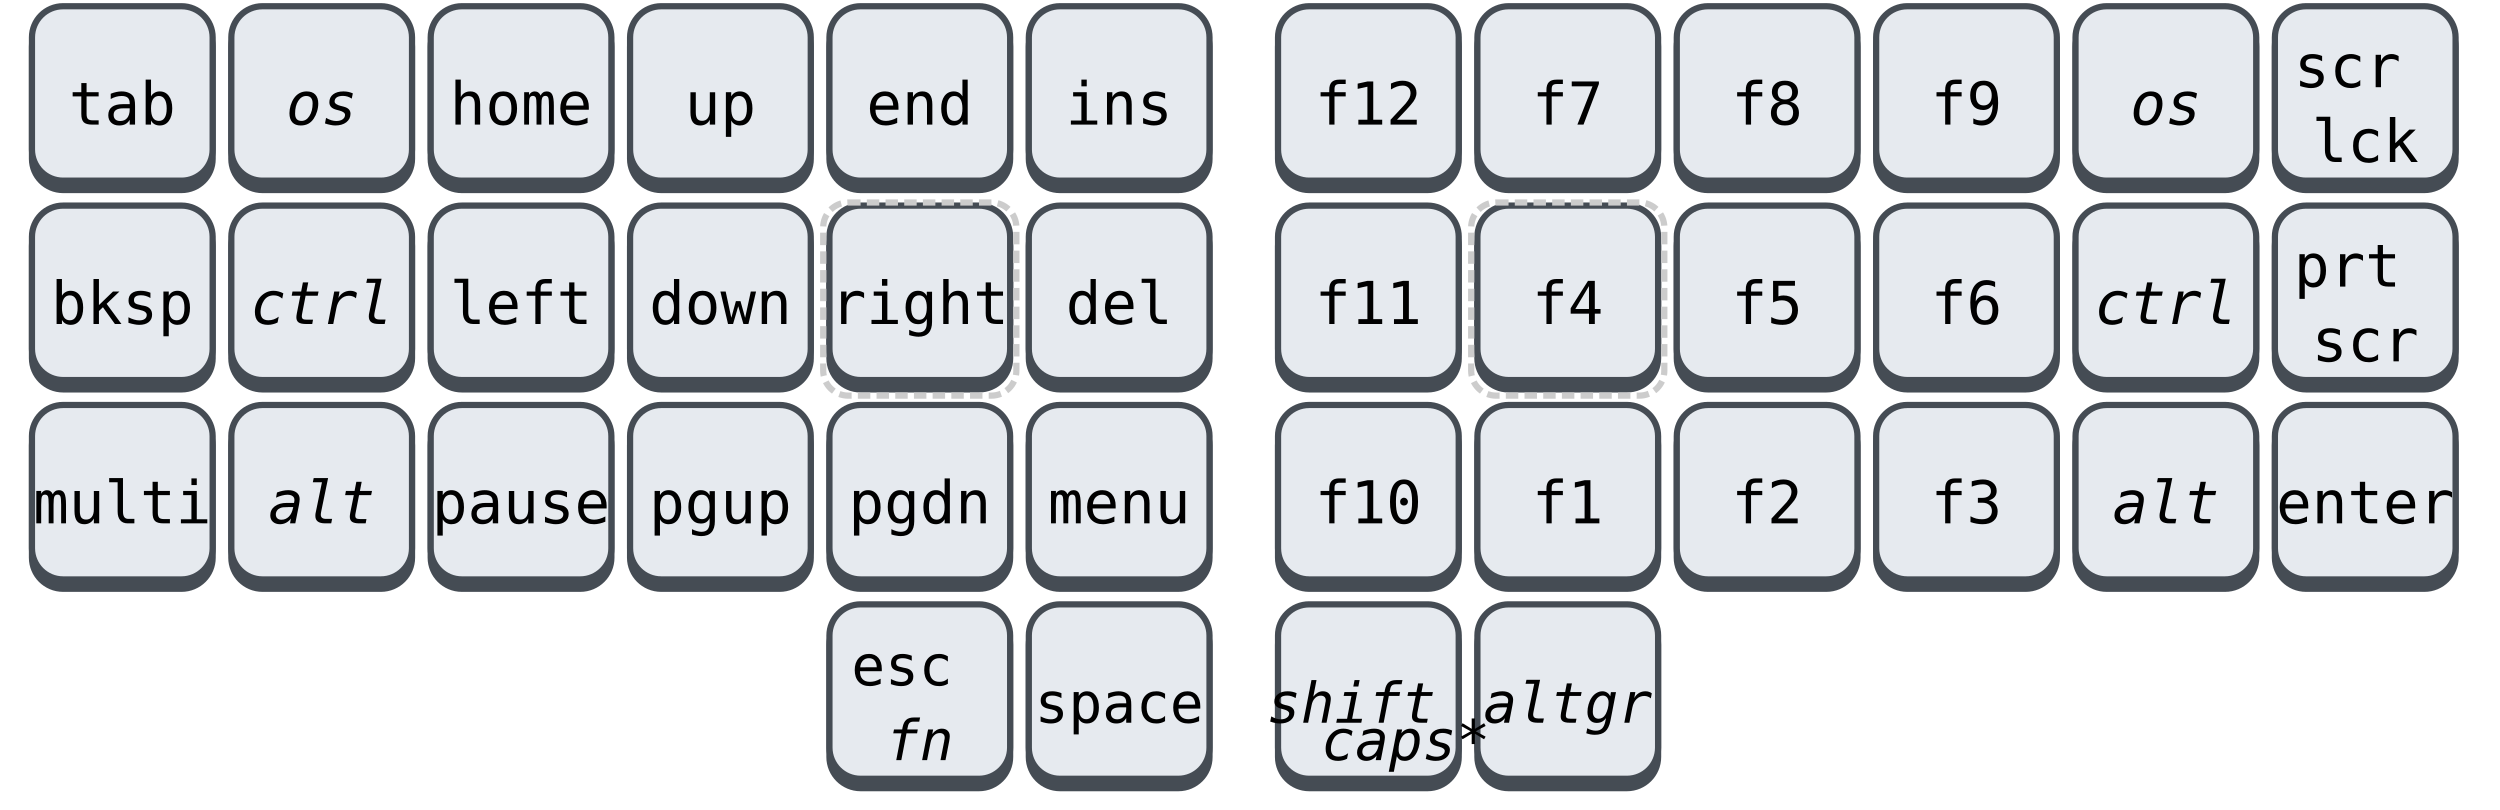
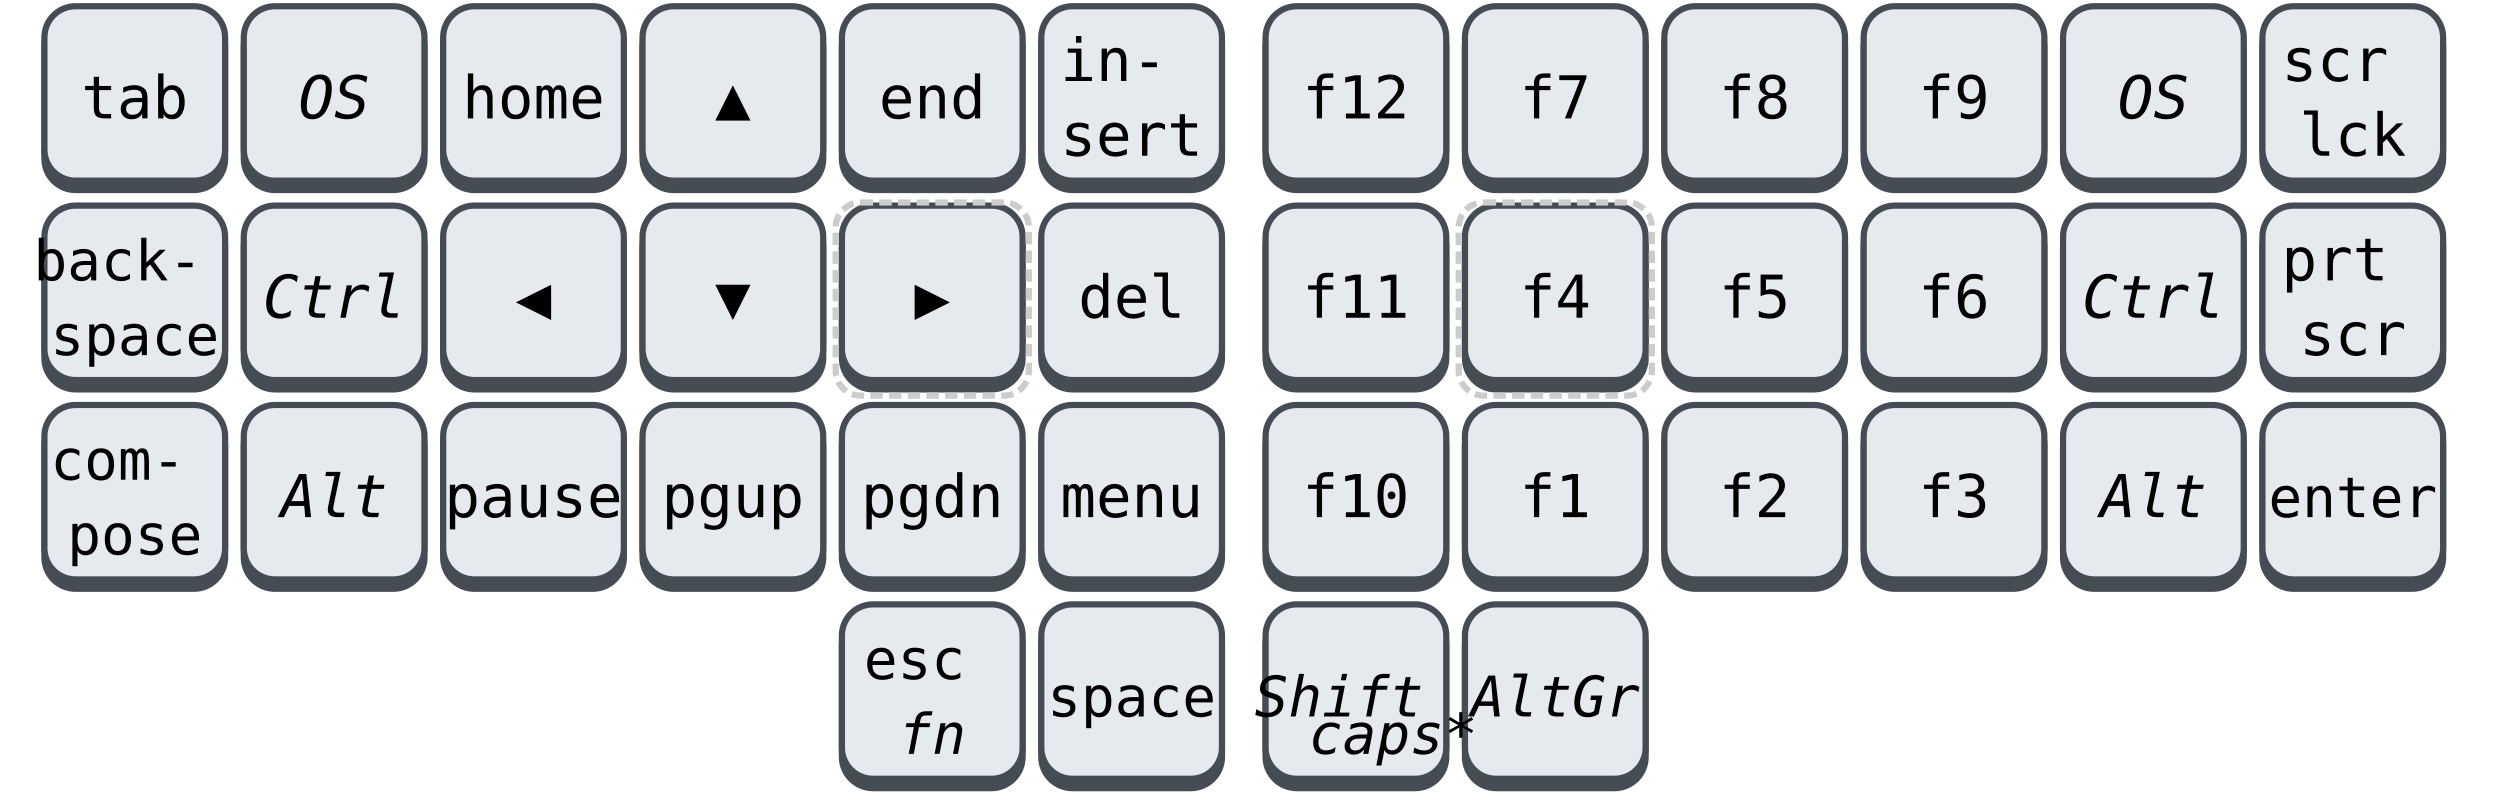
- <svg xmlns="http://www.w3.org/2000/svg" width="784" height="254" version="1.1" viewBox="-1 -1 394 130">
+ <svg xmlns="http://www.w3.org/2000/svg" width="784" height="254" version="1.1" viewBox="-1 -1 390 130">
  <defs>
    <style type="text/css">
text { font-size: 9.5px; text-anchor: middle; font-family: monospace; }
.mod { font-style: italic; }
.c0 { transform: translate(15px, 0); }
.c1 { transform: translate(47px, 0); }
.c2 { transform: translate(79px, 0); }
.c3 { transform: translate(111px, 0); }
.c4 { transform: translate(143px, 0); }
.c5 { transform: translate(175px, 0); }
- .r0 { transform: translate(0, 19px); }
- .r1 { transform: translate(0, 51px); }
- .r2 { transform: translate(0, 83px); }
- .r3 { transform: translate(0, 115px); }
+ .r0 { transform: translate(0, 18px); }
+ .r1 { transform: translate(0, 50px); }
+ .r2 { transform: translate(0, 82px); }
+ .r3 { transform: translate(0, 114px); }
.tiny { font-size: 9px; }
.tiny text { font-size: 9px; }
- 
- g.kb &gt; g &gt; g &gt; text:nth-child(1) {
-   font-size: 10px;
-   text-anchor: middle;
- }
- g.kb &gt; g &gt; g &gt; text:nth-child(2) {
-   font-size: 10px;
-   transform: translate(2px, -6px);
-   text-anchor: start;
- }
- g.kb &gt; g &gt; g &gt; text:nth-child(3) {
-   font-size: 10px;
-   fill: #004488;
-   transform: translate(0px, 6px);
- }
- 
</style>
    <g id="key">
      <rect width="29" height="28" ry="5" x="0.5" y="1.5" fill="#454C54" stroke="#454C54" stroke-width="1px" />
      <rect width="29" height="28" ry="5" x="0.5" fill="#E6EAEF" stroke="#454C54" stroke-width="1px" />
    </g>
    <g id="3x1">
      <use href="#key" x="0" y="0" />
      <use href="#key" x="32" y="0" />
      <use href="#key" x="64" y="0" />
    </g>
    <g id="6x1">
      <use href="#3x1" x="0" y="0" />
      <use href="#3x1" x="96" y="0" />
    </g>
    <g id="left">
      <use href="#6x1" x="0" y="0" />
      <use href="#6x1" x="0" y="32" />
      <use href="#6x1" x="0" y="64" />
      <use href="#key" x="128" y="96" />
      <use href="#key" x="160" y="96" />
      <rect x="127.5" y="31.5" width="31" height="31" ry="4" fill="none" stroke="#ccc" stroke-dasharray="2,1" />
    </g>
    <g id="right">
      <use href="#6x1" x="0" y="0" />
      <use href="#6x1" x="0" y="32" />
      <use href="#6x1" x="0" y="64" />
      <use href="#key" x="0" y="96" />
      <use href="#key" x="32" y="96" />
      <rect x="31.5" y="31.5" width="31" height="31" ry="4" fill="none" stroke="#ccc" stroke-dasharray="2,1" />
    </g>
  </defs>
  <g class="kb" id="left-keyboard">
    <use href="#left" />
    <g class="r0">
      <text class="c0">tab</text>
-       <text class="c1 mod">os</text>
+       <text class="c1 mod">OS</text>
      <text class="c2">home</text>
-       <text class="c3">up</text>
+       <text class="c3">▲</text>
      <text class="c4">end</text>
-       <text class="c5">ins</text>
+       <text class="c5">
+         <tspan x="0" y="-6">in-</tspan>
+         <tspan x="0" y="6">sert</tspan>
+       </text>
    </g>
    <g class="r1">
-       <text class="c0">bksp</text>
-       <text class="c1 mod">ctrl</text>
-       <text class="c2">left</text>
-       <text class="c3">down</text>
-       <text class="c4">right</text>
+       <text class="c0 tiny">
+         <tspan x="0" y="-6">back-</tspan>
+         <tspan x="0" y="6">space</tspan>
+       </text>
+       <text class="c1 mod">Ctrl</text>
+       <text class="c2">◀</text>
+       <text class="c3">▼</text>
+       <text class="c4">▶</text>
      <text class="c5">del</text>
    </g>
    <g class="r2">
-       <text class="c0">multi</text>
-       <text class="c1 mod">alt</text>
+       <text class="c0 tiny">
+         <tspan x="0" y="-6">com-</tspan>
+         <tspan x="0" y="6">pose</tspan>
+       </text>
+       <text class="c1 mod">Alt</text>
      <text class="c2">pause</text>
      <text class="c3">pgup</text>
      <text class="c4">pgdn</text>
      <text class="c5">menu</text>
    </g>
    <g class="r3">
      <text class="c4">
        <tspan x="0" dy="-6" class="tiny">esc</tspan>
        <tspan x="0" dy="12" class="tiny mod">fn</tspan>
      </text>
      <text class="c5 tiny">space</text>
    </g>
  </g>
-   <g class="kb" id="right-keyboard" transform="translate(200, 0)">
+   <g class="kb" id="right-keyboard" transform="translate(196, 0)">
    <use href="#right" />
    <g class="r0">
      <text class="c0">f12</text>
      <text class="c1">f7</text>
      <text class="c2">f8</text>
      <text class="c3">f9</text>
-       <text class="c4 mod">os</text>
+       <text class="c4 mod">OS</text>
      <text class="c5">
        <tspan x="0" y="-6">scr</tspan>
        <tspan x="0" y="6">lck</tspan>
      </text>
    </g>
    <g class="r1">
      <text class="c0">f11</text>
      <text class="c1">f4</text>
      <text class="c2">f5</text>
      <text class="c3">f6</text>
-       <text class="c4 mod">ctrl</text>
+       <text class="c4 mod">Ctrl</text>
      <text class="c5">
        <tspan x="0" y="-6">prt</tspan>
        <tspan x="0" y="6">scr</tspan>
      </text>
    </g>
    <g class="r2">
      <text class="c0">f10</text>
      <text class="c1">f1</text>
      <text class="c2">f2</text>
      <text class="c3">f3</text>
-       <text class="c4 mod">alt</text>
-       <text class="c5">enter</text>
+       <text class="c4 mod">Alt</text>
+       <text class="c5 tiny">enter</text>
    </g>
    <g class="r3">
      <text class="c0 tiny mod">
-         <tspan>shift</tspan>
+         <tspan>Shift</tspan>
        <tspan x="6" y="6">caps*</tspan>
      </text>
-       <text class="c1 tiny mod">altgr</text>
+       <text class="c1 tiny mod">AltGr</text>
    </g>
  </g>
</svg>
